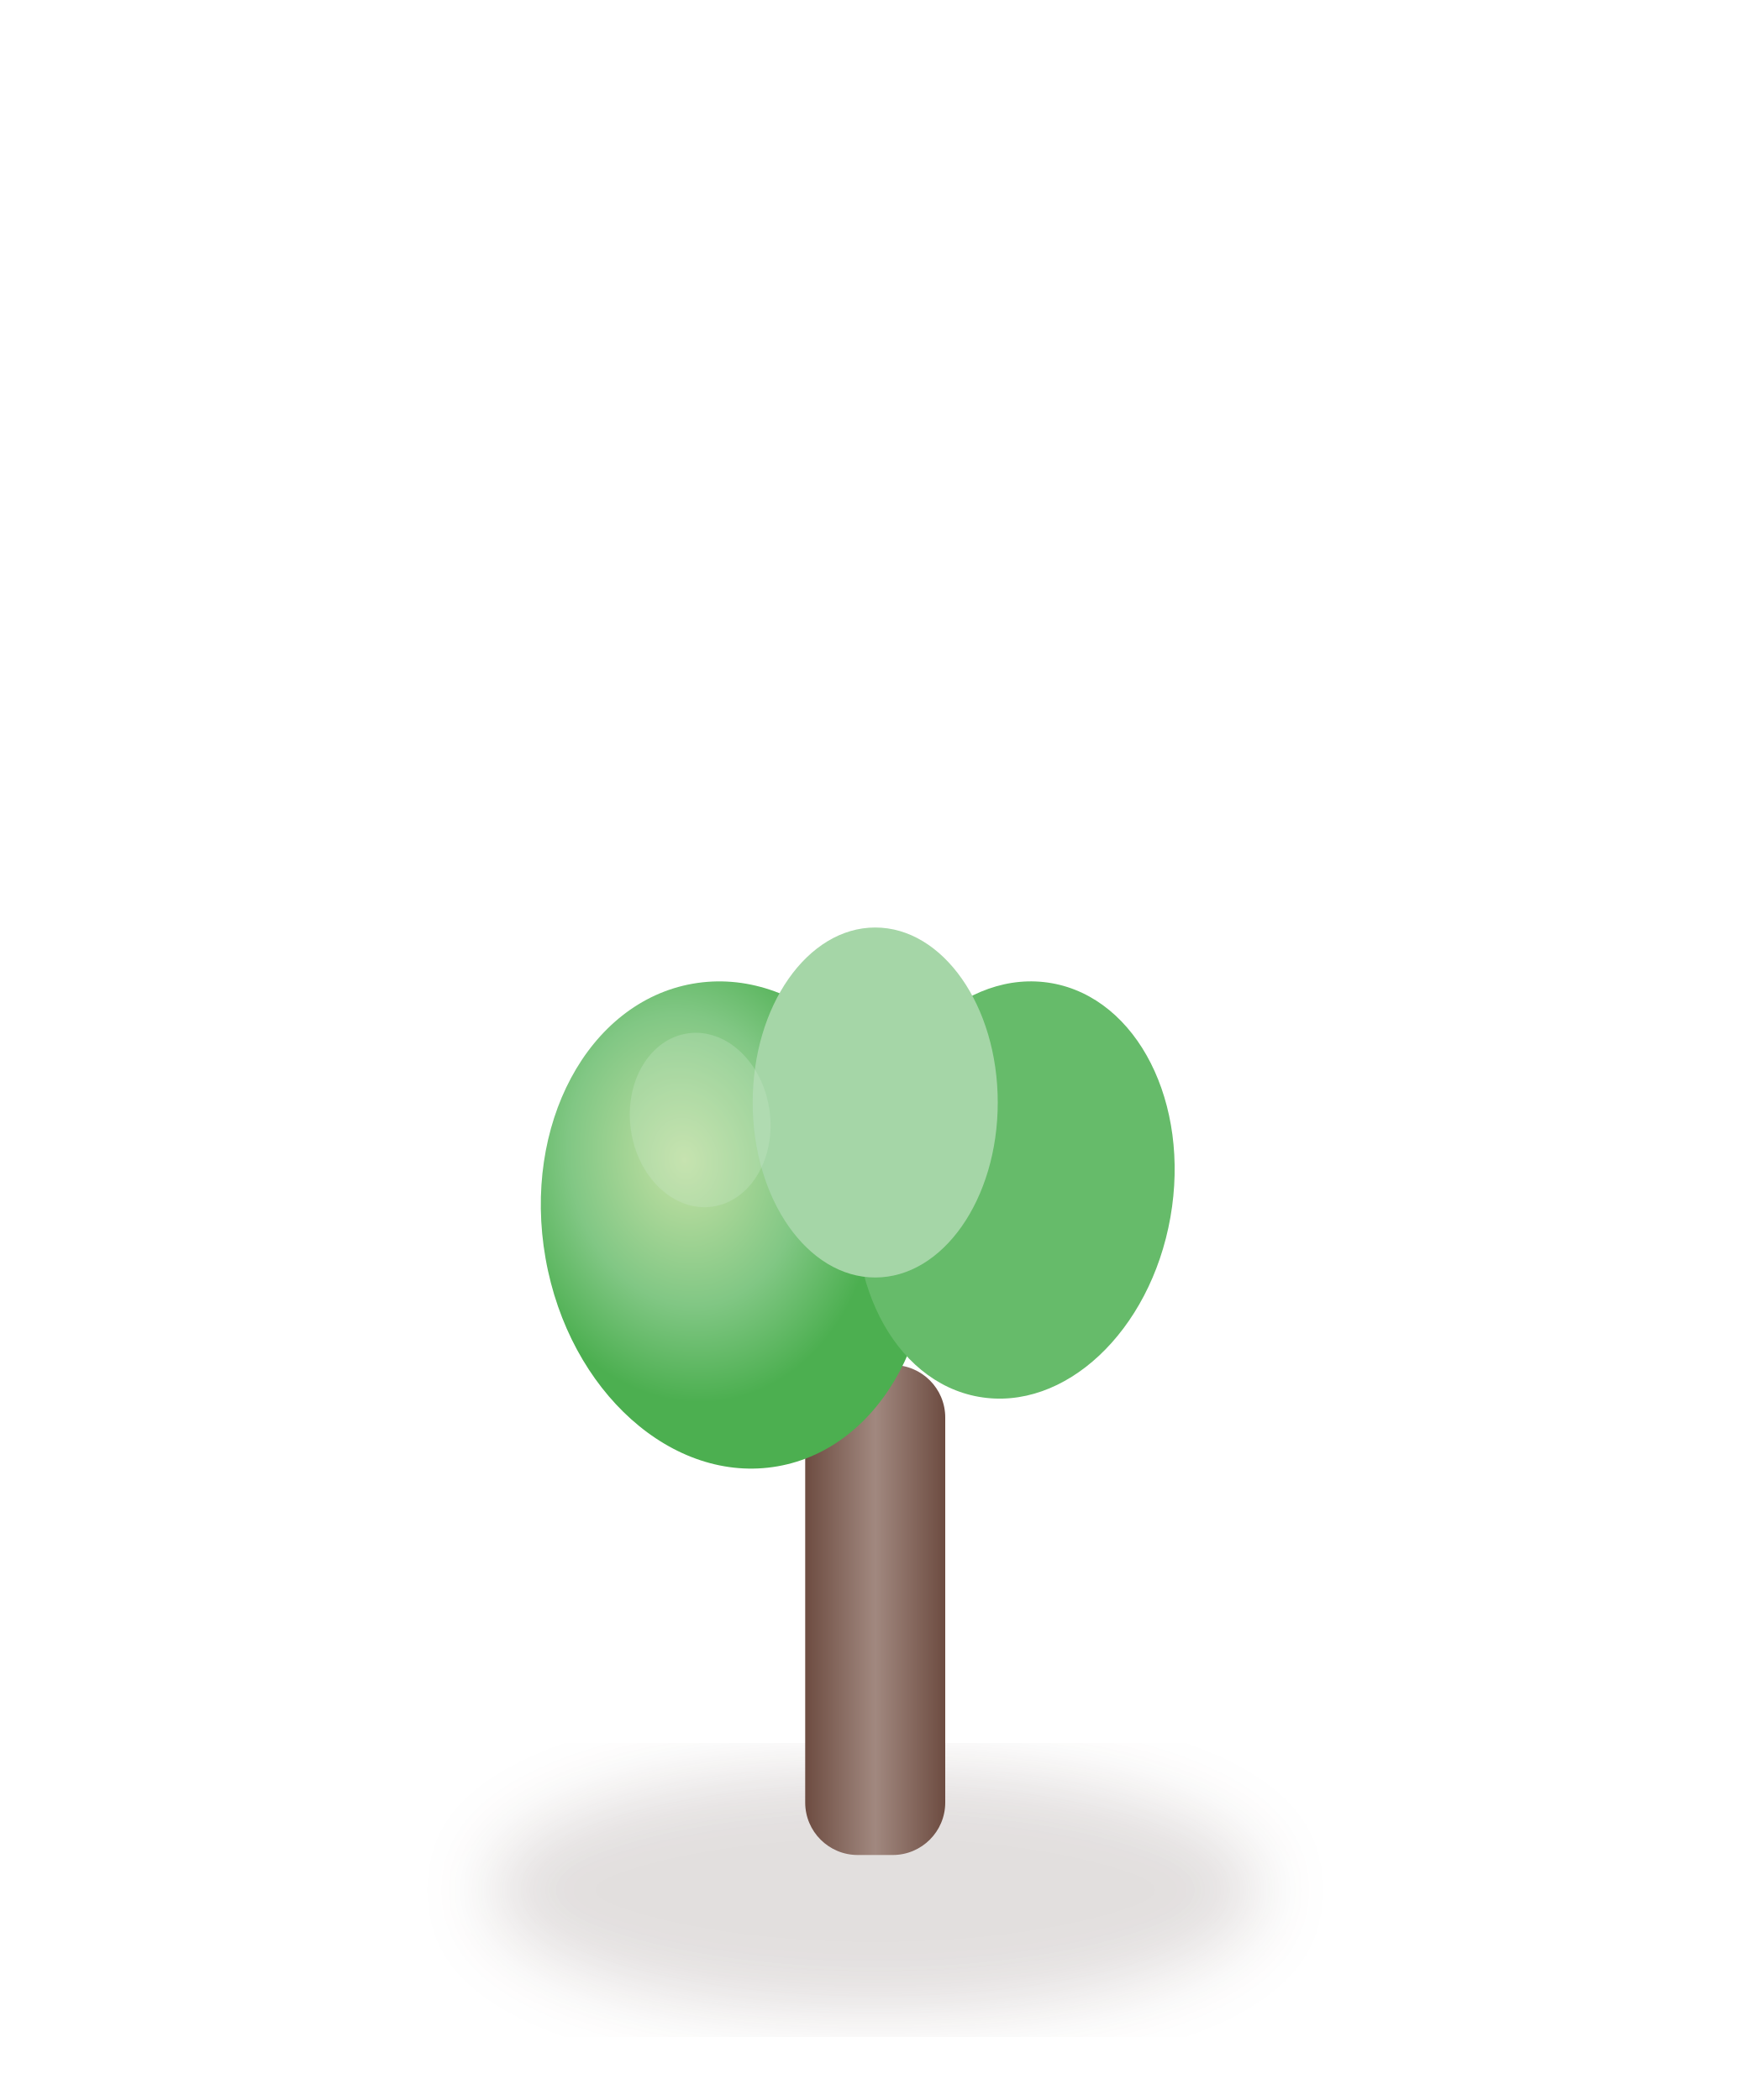
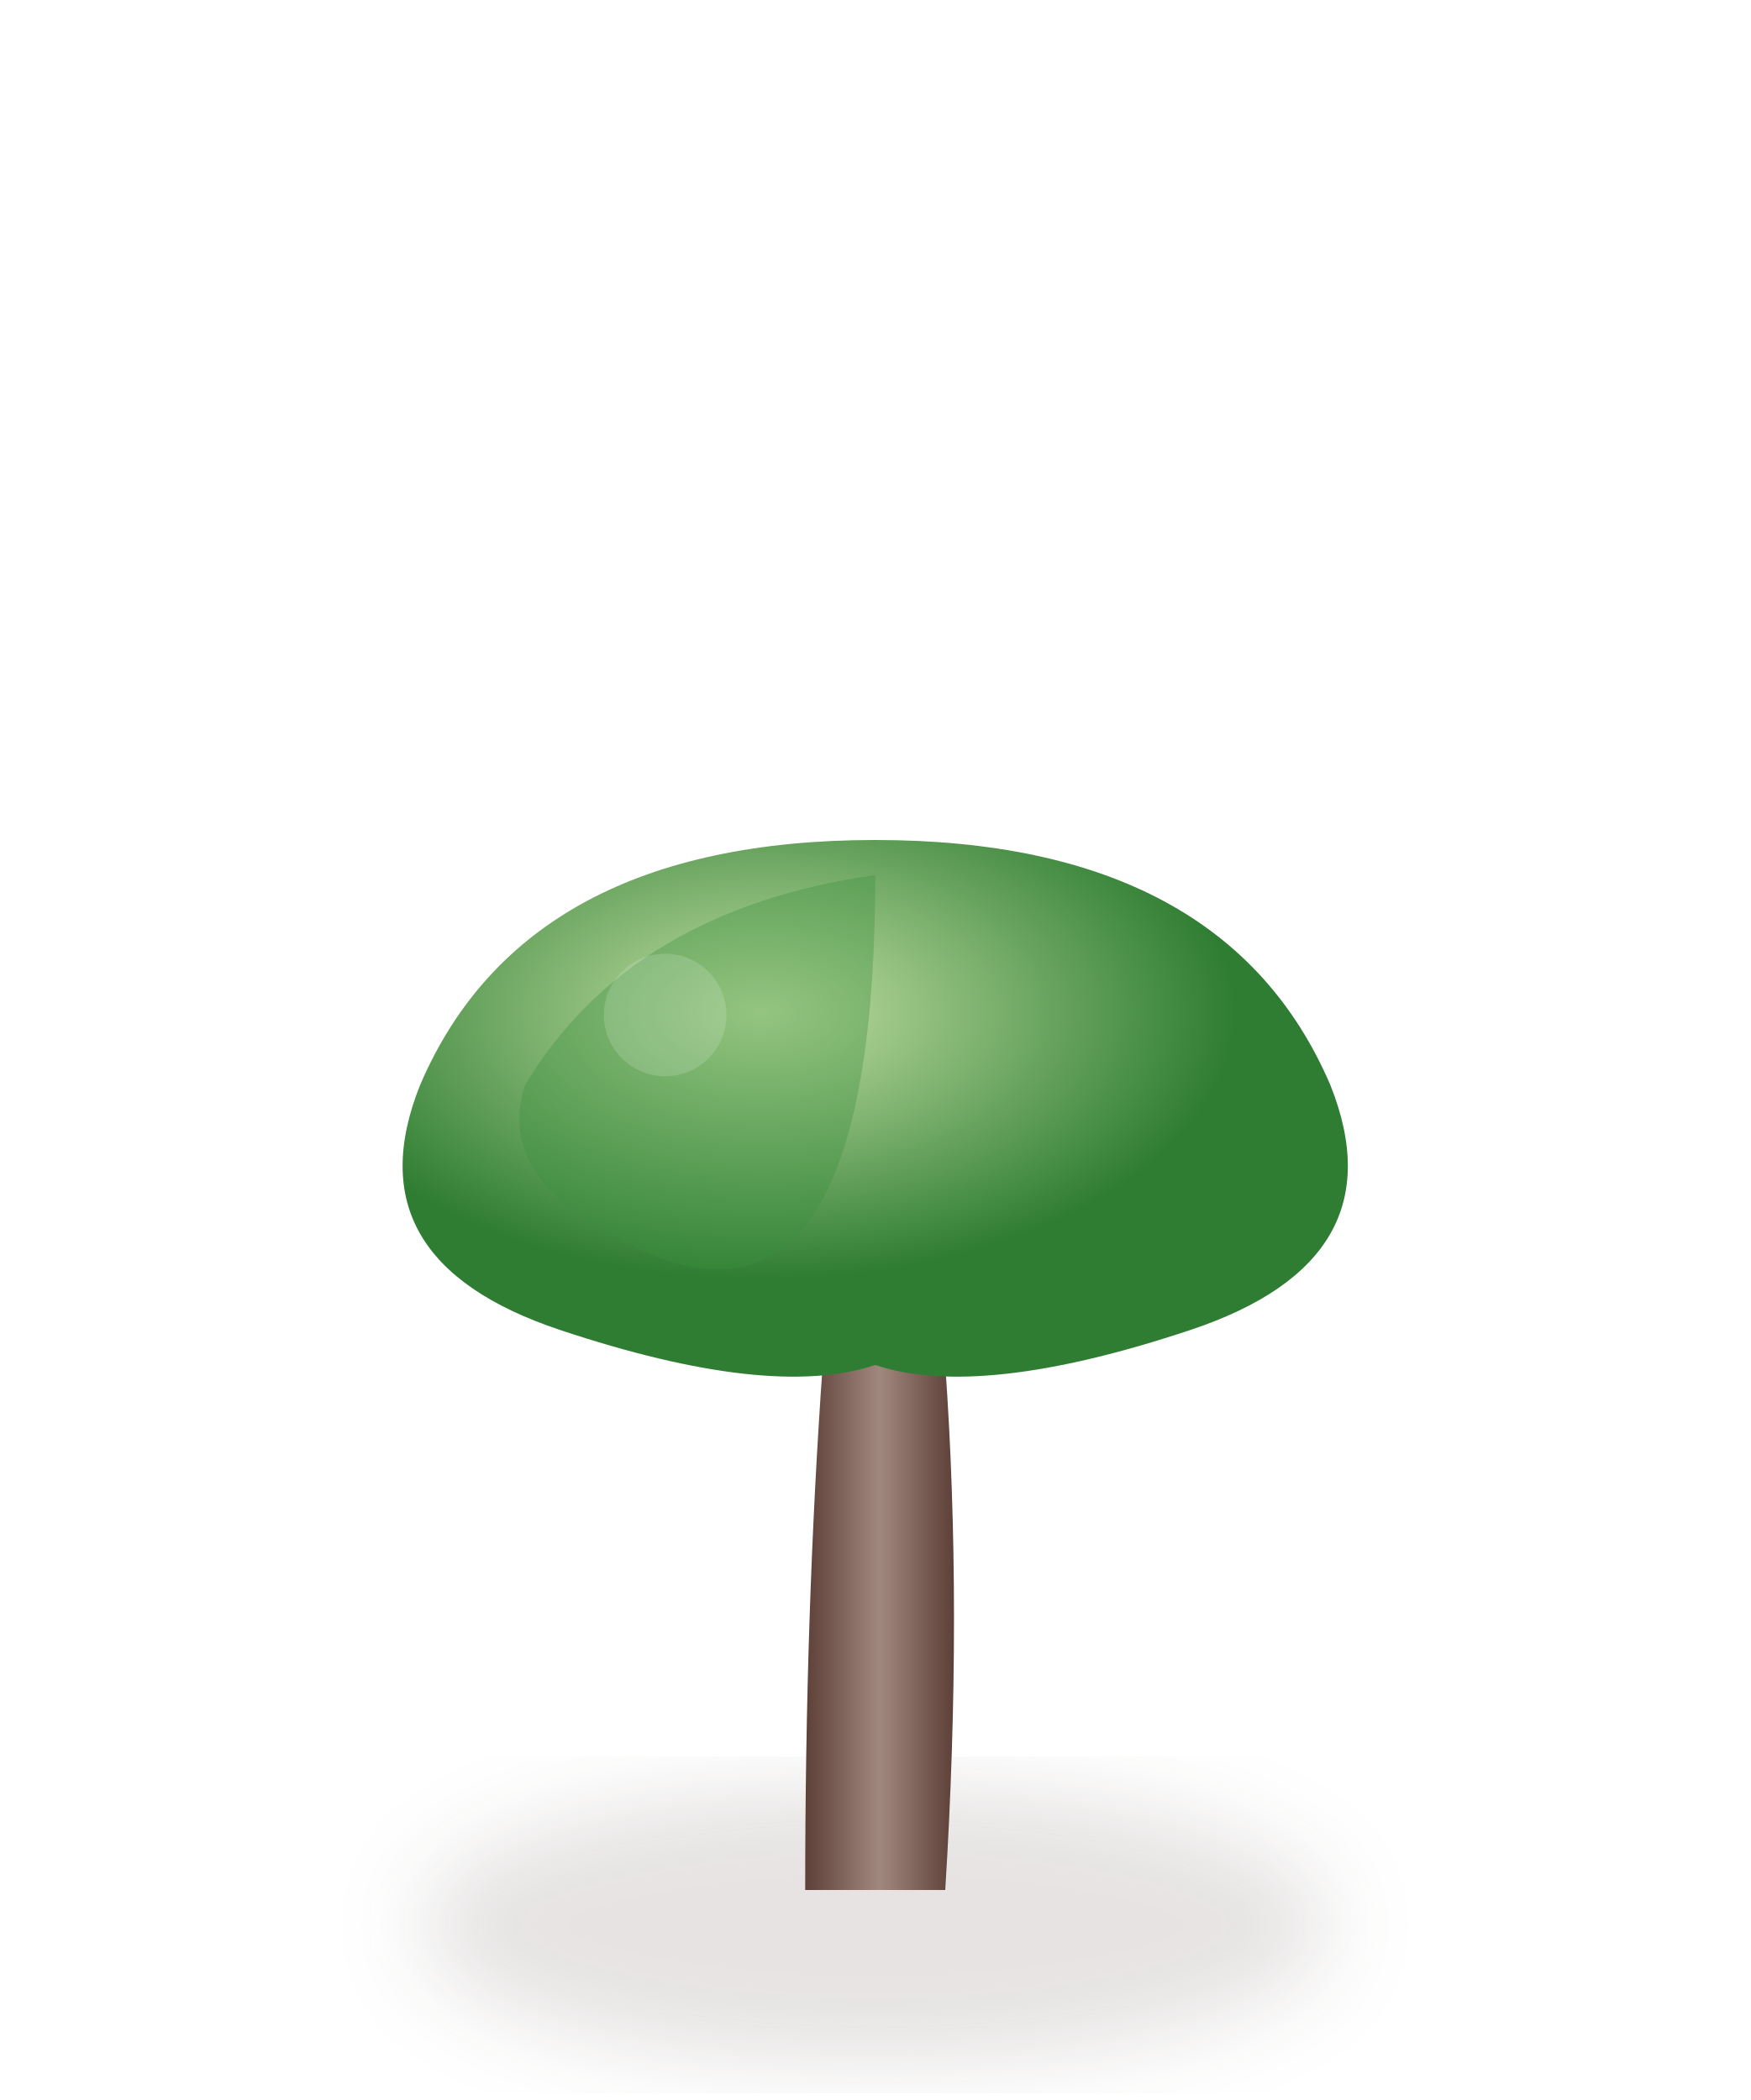
<svg xmlns="http://www.w3.org/2000/svg" viewBox="0 0 100 120">
  <defs>
-     <radialGradient id="lG" cx="40%" cy="35%">
+     <radialGradient id="cG" cx="38%" cy="32%">
      <stop offset="0%" stop-color="#C5E1A5" />
-       <stop offset="60%" stop-color="#81C784" />
-       <stop offset="100%" stop-color="#4CAF50" />
+       <stop offset="100%" stop-color="#2E7D32" />
    </radialGradient>
    <linearGradient id="tG" x1="0" y1="0" x2="1" y2="0">
-       <stop offset="0%" stop-color="#6D4C41" />
+       <stop offset="0%" stop-color="#5D4037" />
      <stop offset="50%" stop-color="#A1887F" />
-       <stop offset="100%" stop-color="#6D4C41" />
+       <stop offset="100%" stop-color="#5D4037" />
    </linearGradient>
-     <filter id="sh">
-       <feGaussianBlur stdDeviation="2" />
+     <filter id="s">
+       <feGaussianBlur stdDeviation="2.5" />
    </filter>
  </defs>
-   <ellipse cx="50" cy="108" rx="22" ry="7" fill="#3E2723" opacity="0.15" filter="url(#sh)" />
-   <rect x="46" y="78" width="8" height="28" rx="3" fill="url(#tG)" />
-   <ellipse cx="42" cy="70" rx="11" ry="14" fill="url(#lG)" transform="rotate(-10 42 70)" />
-   <ellipse cx="58" cy="68" rx="9" ry="12" fill="#66BB6A" transform="rotate(10 58 68)" />
-   <ellipse cx="50" cy="63" rx="7" ry="10" fill="#A5D6A7" />
-   <ellipse cx="40" cy="64" rx="4" ry="5" fill="#C8E6C9" opacity="0.3" transform="rotate(-8 40 64)" />
+   <ellipse cx="50" cy="110" rx="26" ry="8" fill="#3E2723" opacity="0.13" filter="url(#s)" />
+   <path d="M46 108 Q46 92 47 78 Q49 76 51 76 Q53 76 54 78 Q55 92 54 108Z" fill="url(#tG)" />
+   <path d="M50 48 Q30 48 24 62 Q20 72 32 76 Q44 80 50 78 Q56 80 68 76 Q80 72 76 62 Q70 48 50 48Z" fill="url(#cG)" />
+   <path d="M50 50 Q36 52 30 62 Q28 68 38 72 Q50 76 50 50Z" fill="#388E3C" opacity="0.35" />
+   <circle cx="38" cy="58" r="3.5" fill="#E8F5E9" opacity="0.18" />
</svg>
